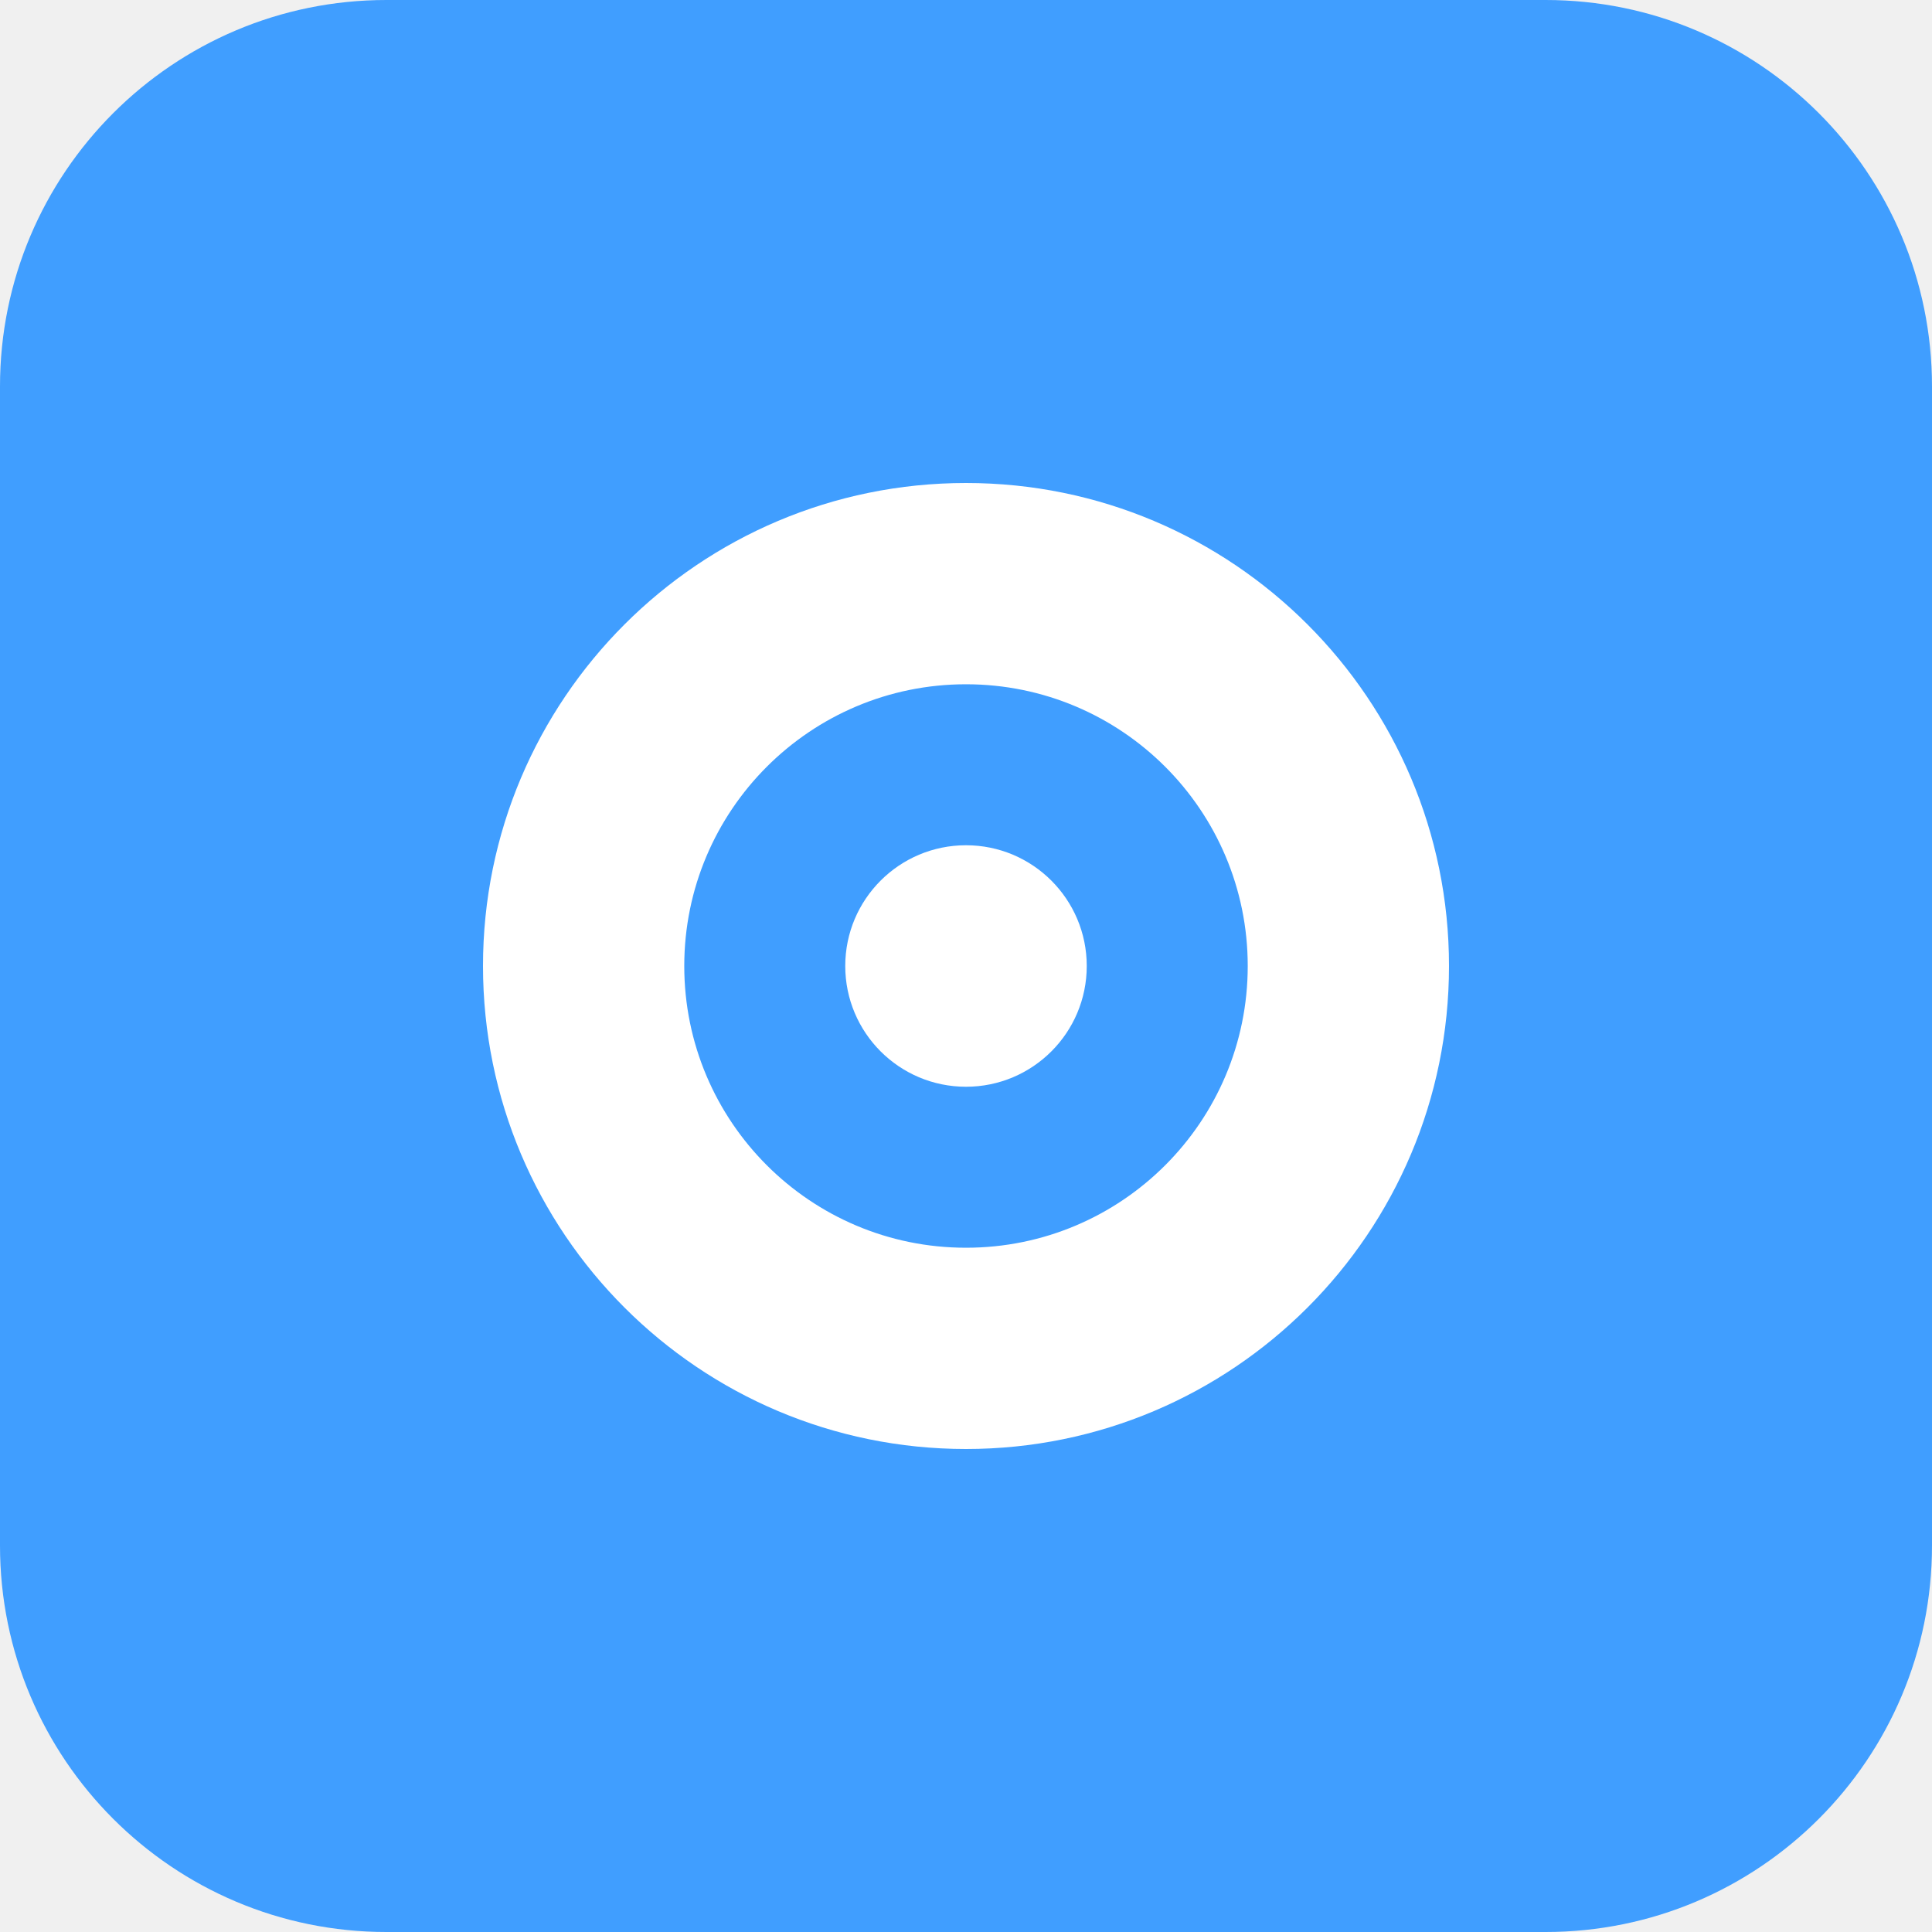
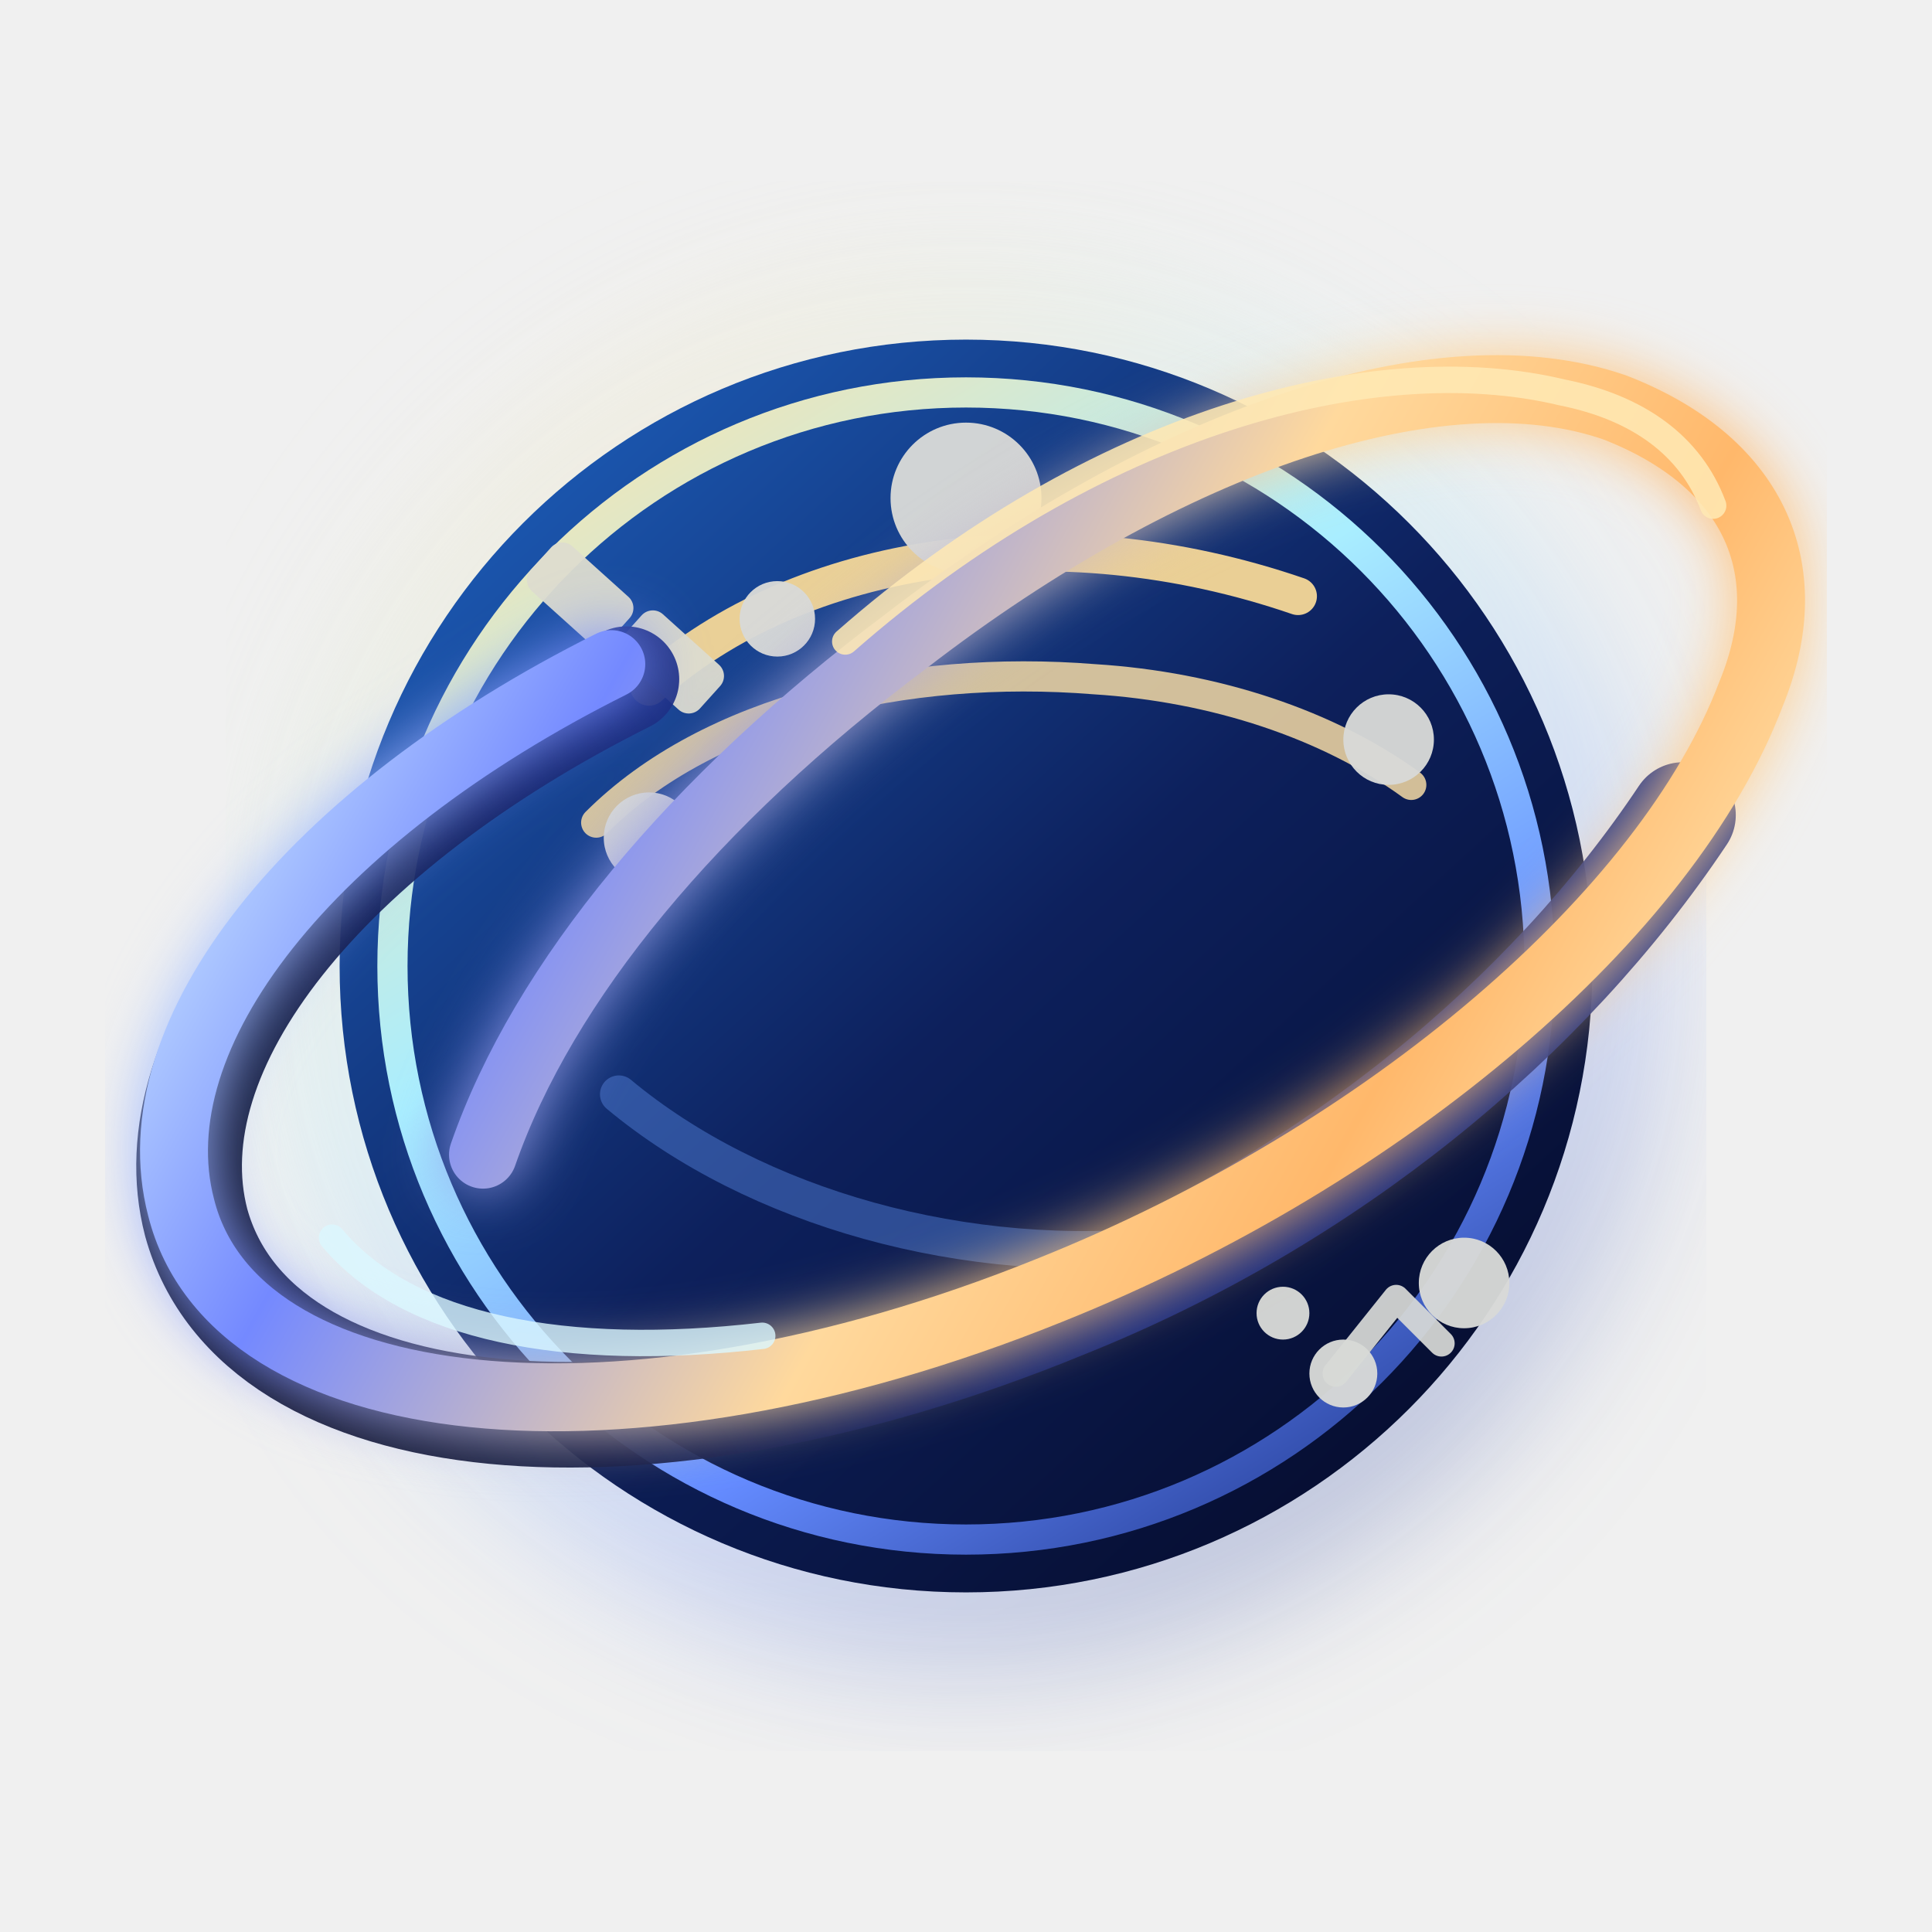
- <svg xmlns="http://www.w3.org/2000/svg" width="40" height="40" viewBox="0 0 40 40" fill="none">
-   <rect width="40" height="40" rx="8" fill="#409EFF" />
-   <path d="M20 10C14.477 10 10 14.477 10 20C10 25.523 14.477 30 20 30C25.523 30 30 25.523 30 20C30 14.477 25.523 10 20 10ZM14.167 20C14.167 16.778 16.778 14.167 20 14.167C23.222 14.167 25.833 16.778 25.833 20C25.833 23.222 23.222 25.833 20 25.833C16.778 25.833 14.167 23.222 14.167 20Z" fill="white" />
-   <circle cx="20" cy="20" r="2.5" fill="white" />
+ <svg xmlns="http://www.w3.org/2000/svg" width="256" height="256" viewBox="0 0 256 256" fill="none">
+   <defs>
+     <linearGradient id="planetCore" x1="60" y1="54" x2="196" y2="202" gradientUnits="userSpaceOnUse">
+       <stop offset="0" stop-color="#1D5FBC" />
+       <stop offset="0.52" stop-color="#0D205C" />
+       <stop offset="1" stop-color="#050B2A" />
+     </linearGradient>
+     <linearGradient id="planetRim" x1="78" y1="42" x2="184" y2="214" gradientUnits="userSpaceOnUse">
+       <stop offset="0" stop-color="#FFE4A8" />
+       <stop offset="0.38" stop-color="#A9EEFF" />
+       <stop offset="0.7" stop-color="#648BFF" />
+       <stop offset="1" stop-color="#162A7C" />
+     </linearGradient>
+     <linearGradient id="orbitStroke" x1="32" y1="70" x2="224" y2="178" gradientUnits="userSpaceOnUse">
+       <stop offset="0" stop-color="#D8F7FF" />
+       <stop offset="0.24" stop-color="#7489FF" />
+       <stop offset="0.54" stop-color="#FFD99D" />
+       <stop offset="0.76" stop-color="#FFB86B" />
+       <stop offset="1" stop-color="#FFF2C4" />
+     </linearGradient>
+     <linearGradient id="ringShadow" x1="36" y1="188" x2="120" y2="132" gradientUnits="userSpaceOnUse">
+       <stop offset="0" stop-color="#04081E" />
+       <stop offset="1" stop-color="#192C84" />
+     </linearGradient>
+     <filter id="planetGlow" x="30" y="24" width="196" height="208" filterUnits="userSpaceOnUse" color-interpolation-filters="sRGB">
+       <feFlood flood-opacity="0" result="BackgroundImageFix" />
+       <feBlend mode="normal" in="SourceGraphic" in2="BackgroundImageFix" result="shape" />
+       <feGaussianBlur stdDeviation="10" result="effect1_foregroundBlur" />
+     </filter>
+     <filter id="orbitGlow" x="14" y="34" width="228" height="188" filterUnits="userSpaceOnUse" color-interpolation-filters="sRGB">
+       <feFlood flood-opacity="0" result="BackgroundImageFix" />
+       <feBlend mode="normal" in="SourceGraphic" in2="BackgroundImageFix" result="shape" />
+       <feGaussianBlur stdDeviation="4" result="effect1_foregroundBlur" />
+     </filter>
+   </defs>
+   <g filter="url(#planetGlow)" opacity="0.55">
+     <circle cx="128" cy="128" r="83" stroke="url(#planetRim)" stroke-width="10" />
+   </g>
+   <circle cx="128" cy="128" r="83" fill="url(#planetCore)" />
+   <circle cx="128" cy="128" r="76" stroke="url(#planetRim)" stroke-width="4" />
+   <path d="M86 91C106 73 140 68 172 79" stroke="#F5D797" stroke-width="5" stroke-linecap="round" opacity="0.95" />
+   <path d="M79 109C94 94 120 88 145 90C161 91 176 96 187 104" stroke="#F1D8A4" stroke-width="4" stroke-linecap="round" opacity="0.86" />
+   <path d="M82 145C100 160 128 168 155 165" stroke="#4D79D0" stroke-width="5" stroke-linecap="round" opacity="0.52" />
+   <g fill="#D8DAD7" opacity="0.96">
+     <circle cx="86" cy="111" r="6" />
+     <circle cx="103" cy="82" r="5" />
+     <circle cx="128" cy="66" r="10" />
+     <circle cx="184" cy="98" r="6" />
+     <circle cx="194" cy="170" r="6" />
+     <circle cx="178" cy="182" r="4.5" />
+     <circle cx="170" cy="174" r="3.5" />
+   </g>
+   <g fill="#DDDCCF" opacity="0.95">
+     <rect x="69" y="77" width="8" height="14" rx="2" transform="rotate(-48 69 77)" />
+     <rect x="81" y="86" width="8" height="14" rx="2" transform="rotate(-48 81 86)" />
+   </g>
+   <path d="M177 182L185 172L191 178" stroke="#D8DAD7" stroke-width="3.5" stroke-linecap="round" stroke-linejoin="round" opacity="0.92" />
+   <path d="M83 90C43 110 20 139 26 162C34 191 85 196 141 173C176 159 205 135 223 108" stroke="url(#ringShadow)" stroke-width="14" stroke-linecap="round" opacity="0.92" />
+   <g filter="url(#orbitGlow)">
+     <path d="M81 88C41 108 18 137 24 160C31 188 82 194 139 171C184 153 221 121 232 92C239 75 232 61 214 54C191 46 155 58 120 85C92 106 72 130 64 153" stroke="url(#orbitStroke)" stroke-width="9" stroke-linecap="round" />
+   </g>
+   <path d="M81 88C41 108 18 137 24 160C31 188 82 194 139 171C184 153 221 121 232 92C239 75 232 61 214 54C191 46 155 58 120 85C92 106 72 130 64 153" stroke="url(#orbitStroke)" stroke-width="9" stroke-linecap="round" />
+   <path d="M112 85C145 56 182 46 207 52C217 54 224 59 227 67" stroke="#FFE9B4" stroke-width="3.5" stroke-linecap="round" opacity="0.86" />
+   <path d="M44 164C54 176 75 180 101 177" stroke="#DBF8FF" stroke-width="3.5" stroke-linecap="round" opacity="0.8" />
</svg>
